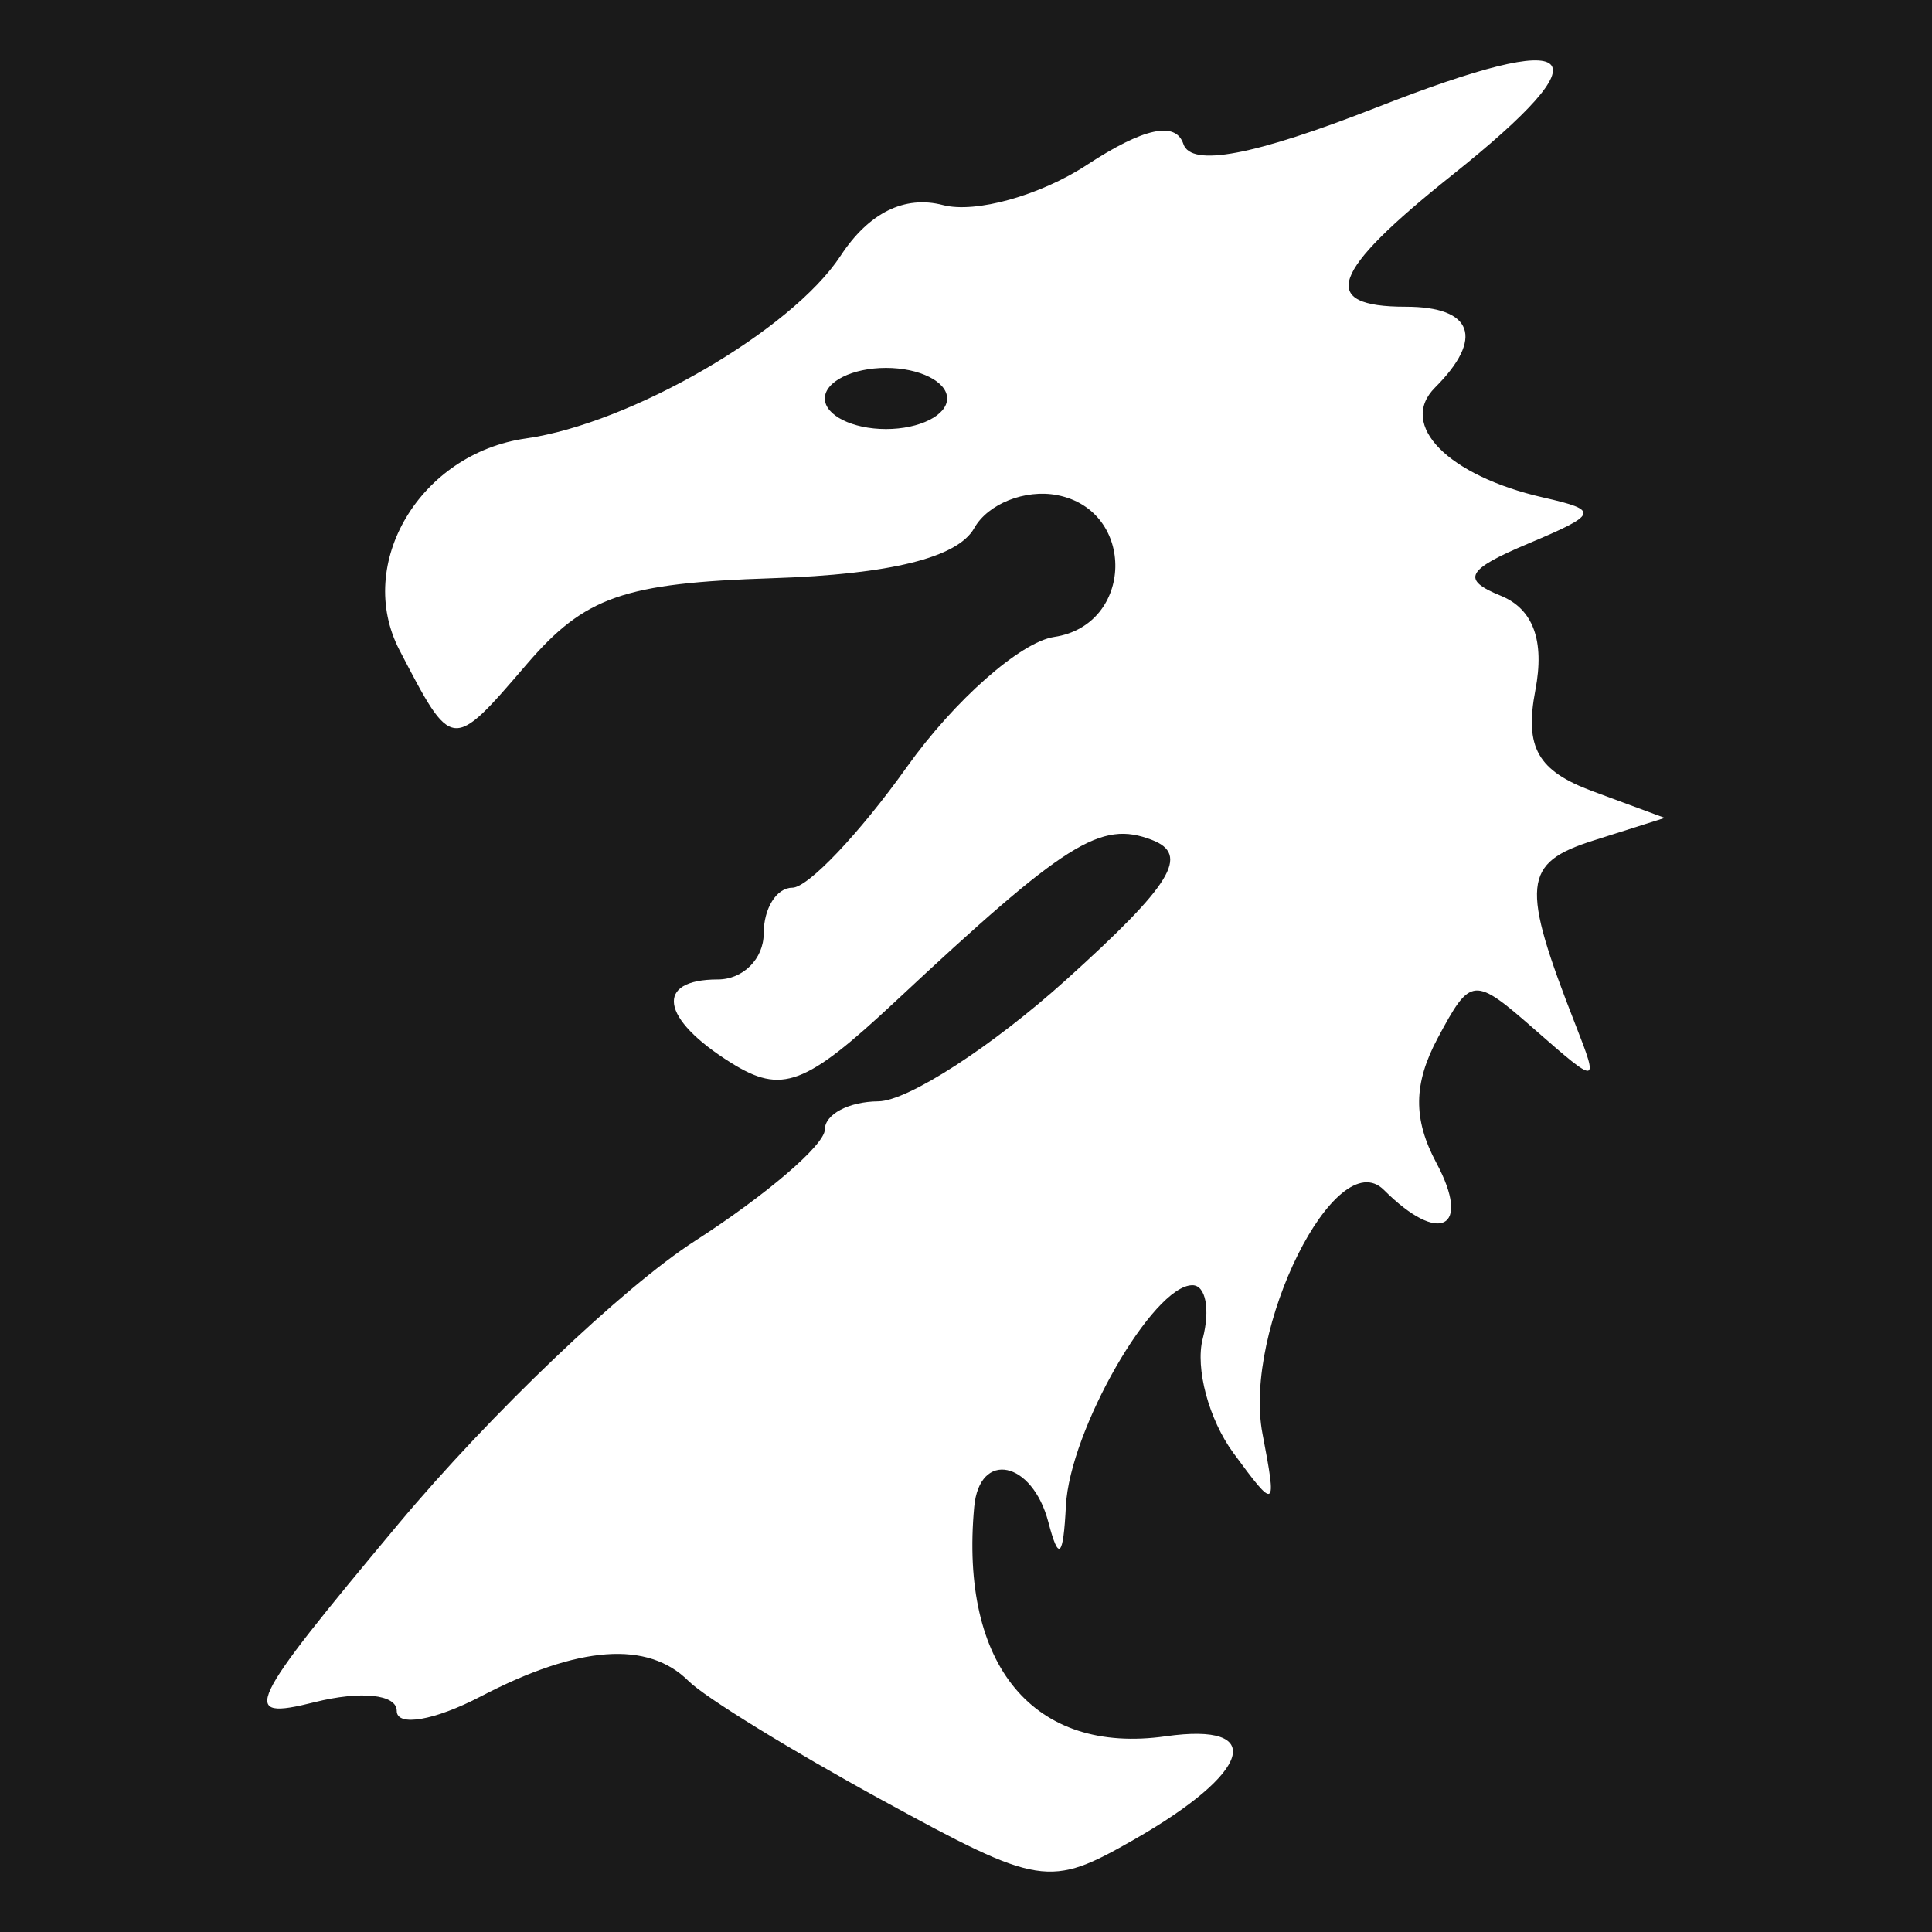
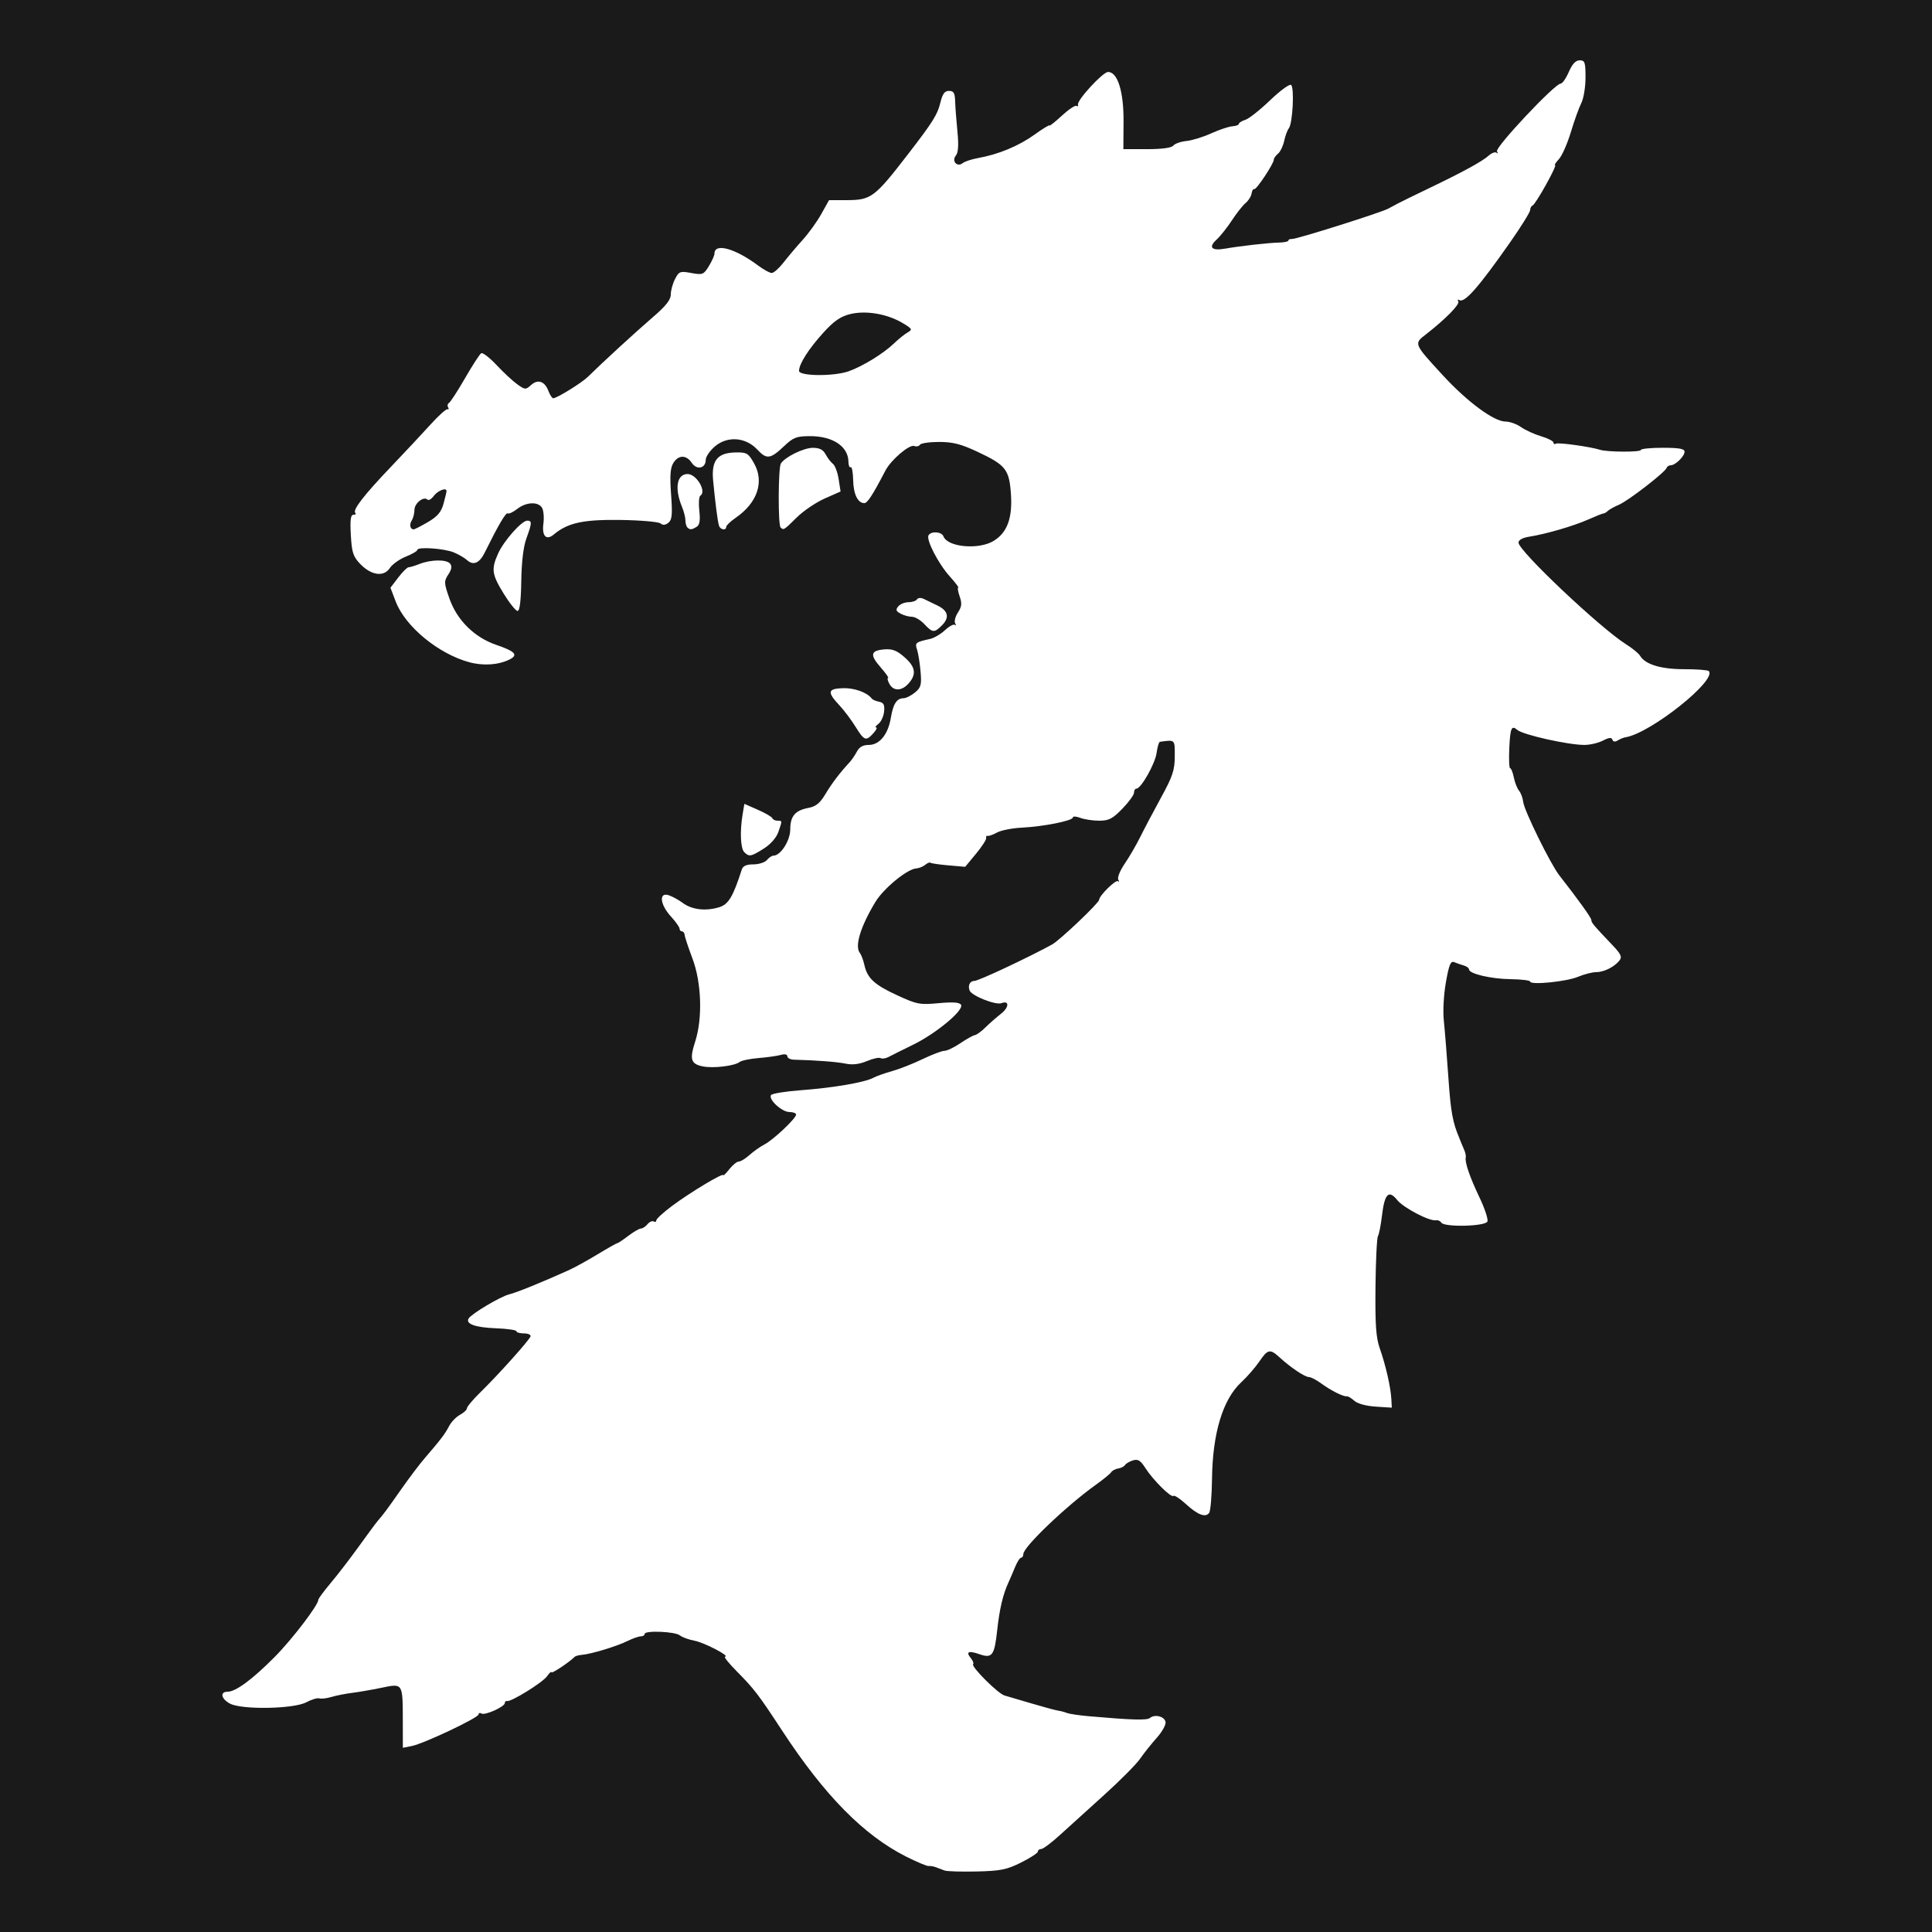
<svg xmlns="http://www.w3.org/2000/svg" width="256mm" height="256mm" viewBox="0 0 256 256" version="1.1" id="svg952">
  <defs id="defs946" />
  <g id="layer1" transform="translate(0,-40.99998)">
    <rect style="fill:#1a1a1a;fill-opacity:1;stroke:none;stroke-width:0.834;stroke-opacity:1" id="rect816" width="256" height="256" x="0" y="41" />
-     <path style="fill:#ffffff;stroke-width:4.052" d="m 116.867,279.52 c -11.958,-6.539 -23.477,-13.625 -25.597,-15.745 -5.425,-5.425 -14.59,-4.757 -27.557,2.007 -6.128,3.197 -11.142,4.062 -11.142,1.924 0,-2.198 -4.739,-2.699 -10.902,-1.153 -10.029,2.517 -9.137,0.623 11.142,-23.644 12.124,-14.509 29.793,-31.371 39.264,-37.471 9.471,-6.1 17.22,-12.746 17.22,-14.77 0,-2.024 3.191,-3.705 7.09,-3.737 3.9,-0.031 15.101,-7.282 24.891,-16.111 14.002,-12.628 16.424,-16.582 11.35,-18.529 -6.794,-2.607 -11.353,0.263 -33.973,21.395 -11.981,11.193 -15.058,12.343 -21.784,8.142 -9.352,-5.84 -10.179,-11.046 -1.755,-11.046 3.343,0 6.078,-2.735 6.078,-6.078 0,-3.343 1.705,-6.077 3.789,-6.077 2.084,0 8.921,-7.204 15.194,-16.009 6.273,-8.805 15.051,-16.553 19.508,-17.22 10.578,-1.581 10.896,-16.769 0.394,-18.792 -4.24,-0.816 -9.186,1.155 -10.991,4.379 -2.184,3.903 -11.117,6.12 -26.718,6.63 -19.764,0.646 -24.87,2.434 -32.586,11.414 -9.938,11.566 -9.843,11.576 -16.843,-1.874 -5.971,-11.473 2.739,-26.068 16.743,-28.057 13.933,-1.978 35.226,-14.336 41.696,-24.2 3.747,-5.711 8.483,-8.058 13.576,-6.726 4.302,1.126 12.883,-1.271 19.069,-5.324 7.493,-4.91 11.758,-5.835 12.779,-2.774 1.035,3.106 9.345,1.534 25.632,-4.849 27.285,-10.693 30.718,-7.57 9.919,9.026 -16.139,12.877 -17.716,17.392 -6.078,17.392 8.903,0 10.415,4.172 3.88,10.706 -4.945,4.945 1.704,11.698 14.353,14.577 7.46,1.698 7.299,2.183 -2.026,6.108 -8.201,3.452 -8.894,4.764 -3.639,6.898 4.312,1.75 5.856,5.952 4.6,12.52 -1.454,7.604 0.306,10.697 7.625,13.405 l 9.514,3.519 -9.42,2.99 c -9.424,2.991 -9.696,5.793 -2.374,24.493 3.094,7.903 2.963,7.92 -5.295,0.677 -8.242,-7.228 -8.589,-7.201 -12.985,1.012 -3.235,6.045 -3.286,10.739 -0.18,16.543 4.677,8.74 0.408,10.943 -6.948,3.586 -6.348,-6.348 -18.73,18.511 -16.092,32.309 1.93,10.095 1.765,10.203 -3.873,2.519 -3.239,-4.415 -5.06,-11.217 -4.048,-15.117 1.012,-3.9 0.398,-7.09 -1.366,-7.09 -5.226,0 -16.256,19.234 -16.763,29.232 -0.348,6.863 -0.95,7.424 -2.323,2.168 -2.127,-8.14 -9.132,-9.584 -9.829,-2.026 -1.941,21.071 7.906,32.869 25.37,30.395 13.459,-1.907 11.39,4.797 -4.231,13.712 -11.193,6.388 -12.404,6.197 -33.357,-5.261 z m 8.634,-185.719 c 0,-2.228 -3.647,-4.052 -8.103,-4.052 -4.457,0 -8.103,1.823 -8.103,4.052 0,2.228 3.647,4.052 8.103,4.052 4.457,0 8.103,-1.823 8.103,-4.052 z" id="path1312" />
+     <path style="fill:#ffffff;stroke-width:0.386" d="m 125.177,288.858 c -0.318,-0.116 -0.84,-0.311 -1.158,-0.434 -0.318,-0.123 -0.754,-0.198 -0.969,-0.167 -0.214,0.031 -1.551,-0.528 -2.972,-1.243 -5.613,-2.824 -10.794,-8.079 -16.405,-16.641 -3.177,-4.848 -3.727,-5.567 -6.062,-7.927 -1.043,-1.054 -1.738,-1.922 -1.544,-1.929 0.785,-0.027 -2.738,-1.869 -4.038,-2.112 -0.77,-0.144 -1.643,-0.463 -1.941,-0.709 -0.621,-0.514 -4.669,-0.68 -4.669,-0.192 0,0.178 -0.234,0.323 -0.52,0.323 -0.286,0 -1.08,0.28 -1.765,0.621 -1.377,0.687 -4.81,1.729 -6.014,1.826 -0.425,0.034 -0.859,0.15 -0.965,0.257 -0.705,0.713 -3.088,2.299 -3.088,2.055 0,-0.164 -0.258,0.069 -0.573,0.519 -0.583,0.832 -4.786,3.437 -5.314,3.293 -0.159,-0.043 -0.29,0.075 -0.29,0.263 0,0.488 -2.635,1.675 -3.092,1.392 -0.21,-0.13 -0.382,-0.078 -0.382,0.115 0,0.441 -7.226,3.861 -8.838,4.184 l -1.198,0.24 -0.006,-3.426 c -0.007,-5.203 0.044,-5.12 -2.82,-4.528 -1.312,0.271 -3.081,0.577 -3.93,0.681 -0.849,0.104 -2.065,0.345 -2.702,0.535 -0.637,0.191 -1.363,0.276 -1.614,0.19 -0.251,-0.086 -1.033,0.149 -1.737,0.523 -1.67,0.887 -8.543,1.003 -10.1,0.17 -1.179,-0.631 -1.363,-1.575 -0.306,-1.575 1.069,0 3.284,-1.636 6.217,-4.592 2.336,-2.355 5.803,-6.896 5.803,-7.601 0,-0.148 0.746,-1.156 1.659,-2.241 0.912,-1.084 2.595,-3.274 3.739,-4.867 1.144,-1.592 2.265,-3.106 2.491,-3.364 0.738,-0.844 1.17,-1.425 3.09,-4.163 1.042,-1.486 2.429,-3.322 3.082,-4.08 2.147,-2.493 2.725,-3.252 3.256,-4.278 0.289,-0.558 0.94,-1.236 1.448,-1.507 0.507,-0.272 0.923,-0.662 0.923,-0.869 0,-0.206 0.825,-1.182 1.834,-2.169 2.359,-2.308 6.419,-6.836 6.59,-7.35 0.073,-0.218 -0.316,-0.397 -0.865,-0.397 -0.548,0 -0.999,-0.13 -1.001,-0.289 -0.002,-0.159 -1.248,-0.337 -2.77,-0.395 -2.684,-0.103 -4.005,-0.582 -3.566,-1.294 0.395,-0.639 4.205,-2.905 5.375,-3.197 1.043,-0.26 4.265,-1.569 7.912,-3.213 0.743,-0.335 2.454,-1.277 3.803,-2.094 1.349,-0.817 2.533,-1.485 2.631,-1.485 0.099,0 0.749,-0.434 1.444,-0.965 0.696,-0.531 1.445,-0.965 1.664,-0.965 0.219,0 0.613,-0.259 0.876,-0.575 0.262,-0.316 0.631,-0.48 0.819,-0.363 0.188,0.116 0.342,0.052 0.342,-0.142 0,-0.194 0.937,-1.054 2.082,-1.91 2.378,-1.779 6.796,-4.435 6.796,-4.087 0,0.128 0.36,-0.225 0.8,-0.784 0.44,-0.559 1.006,-1.017 1.258,-1.017 0.252,0 0.891,-0.391 1.419,-0.869 0.529,-0.478 1.413,-1.101 1.966,-1.386 1.17,-0.602 4.206,-3.465 4.206,-3.966 0,-0.188 -0.404,-0.342 -0.898,-0.342 -0.991,0 -2.79,-1.659 -2.43,-2.241 0.125,-0.203 1.924,-0.494 3.997,-0.648 4.258,-0.316 8.412,-1.03 9.56,-1.642 0.424,-0.226 1.553,-0.628 2.508,-0.893 0.955,-0.265 2.764,-0.977 4.018,-1.582 1.255,-0.605 2.561,-1.1 2.902,-1.1 0.341,0 1.286,-0.452 2.099,-1.005 0.813,-0.553 1.679,-1.035 1.923,-1.073 0.244,-0.037 0.879,-0.499 1.41,-1.026 0.531,-0.526 1.457,-1.339 2.059,-1.806 1.085,-0.842 1.129,-1.814 0.064,-1.406 -0.762,0.292 -3.953,-0.974 -4.222,-1.675 -0.258,-0.673 0.042,-1.273 0.637,-1.273 0.545,0 7.073,-3.062 10.299,-4.831 1.009,-0.553 6.214,-5.498 6.224,-5.913 0.013,-0.56 2.221,-2.728 2.51,-2.466 0.17,0.154 0.185,0.064 0.034,-0.2 -0.155,-0.27 0.216,-1.199 0.848,-2.123 0.618,-0.904 1.552,-2.512 2.076,-3.574 0.524,-1.062 1.762,-3.406 2.751,-5.211 1.528,-2.788 1.799,-3.605 1.804,-5.436 0.007,-2.277 0.079,-2.206 -1.969,-1.93 -0.131,0.018 -0.328,0.684 -0.437,1.48 -0.196,1.431 -2.061,4.729 -2.674,4.729 -0.175,0 -0.317,0.24 -0.317,0.532 0,0.293 -0.695,1.248 -1.544,2.123 -1.293,1.333 -1.79,1.591 -3.063,1.591 -0.836,0 -1.965,-0.169 -2.509,-0.376 -0.545,-0.207 -0.99,-0.231 -0.99,-0.053 0,0.432 -3.872,1.205 -6.762,1.349 -1.278,0.064 -2.754,0.354 -3.281,0.645 -0.527,0.291 -1.088,0.493 -1.248,0.447 -0.159,-0.045 -0.246,0.077 -0.193,0.271 0.053,0.194 -0.551,1.135 -1.343,2.09 l -1.439,1.737 -2.228,-0.193 c -1.225,-0.106 -2.298,-0.264 -2.385,-0.35 -0.087,-0.086 -0.394,0.039 -0.682,0.278 -0.289,0.24 -0.826,0.455 -1.194,0.479 -1.198,0.078 -4.336,2.66 -5.421,4.461 -1.979,3.286 -2.755,5.855 -2.038,6.749 0.182,0.228 0.447,0.935 0.588,1.572 0.393,1.773 1.322,2.632 4.367,4.035 2.596,1.197 2.983,1.27 5.475,1.038 1.897,-0.176 2.765,-0.115 2.967,0.211 0.429,0.694 -3.256,3.776 -6.297,5.267 -1.444,0.708 -2.937,1.452 -3.317,1.654 -0.38,0.202 -0.85,0.268 -1.045,0.148 -0.194,-0.12 -1.012,0.058 -1.818,0.396 -0.992,0.416 -1.9,0.525 -2.816,0.336 -1.169,-0.241 -3.837,-0.445 -6.852,-0.525 -0.478,-0.013 -0.869,-0.215 -0.869,-0.45 0,-0.258 -0.343,-0.329 -0.869,-0.181 -0.478,0.135 -1.797,0.322 -2.932,0.414 -1.135,0.092 -2.264,0.326 -2.509,0.518 -0.673,0.528 -3.488,0.87 -4.879,0.592 -1.6,-0.32 -1.787,-0.924 -1.022,-3.293 0.998,-3.09 0.842,-7.828 -0.363,-11.011 -0.546,-1.443 -1.009,-2.84 -1.029,-3.106 -0.02,-0.265 -0.181,-0.483 -0.358,-0.483 -0.177,0 -0.322,-0.163 -0.322,-0.362 0,-0.199 -0.521,-0.933 -1.158,-1.63 -1.431,-1.566 -1.606,-3.22 -0.297,-2.805 0.474,0.15 1.323,0.615 1.888,1.033 1.211,0.896 3.036,1.11 4.811,0.565 1.241,-0.381 1.837,-1.374 3.006,-5.004 0.151,-0.469 0.62,-0.676 1.533,-0.676 0.724,0 1.532,-0.261 1.796,-0.579 0.264,-0.318 0.656,-0.579 0.872,-0.579 0.94,0 2.217,-1.996 2.217,-3.466 0,-1.765 0.643,-2.527 2.415,-2.86 0.979,-0.184 1.524,-0.626 2.238,-1.818 0.877,-1.464 1.895,-2.804 3.196,-4.208 0.295,-0.318 0.74,-0.97 0.989,-1.448 0.311,-0.596 0.803,-0.869 1.569,-0.869 1.422,0 2.561,-1.396 2.921,-3.582 0.307,-1.86 0.775,-2.589 1.676,-2.607 0.346,-0.007 1.035,-0.352 1.533,-0.767 0.791,-0.659 0.882,-1.008 0.728,-2.786 -0.097,-1.118 -0.307,-2.421 -0.466,-2.896 -0.301,-0.899 -0.198,-0.982 1.729,-1.408 0.531,-0.117 1.424,-0.643 1.985,-1.167 0.561,-0.525 1.153,-0.834 1.316,-0.688 0.163,0.147 0.174,0.054 0.025,-0.205 -0.149,-0.259 0.015,-0.908 0.364,-1.441 0.506,-0.772 0.553,-1.206 0.229,-2.134 -0.223,-0.641 -0.308,-1.165 -0.188,-1.165 0.12,0 -0.377,-0.659 -1.105,-1.464 -1.532,-1.696 -3.184,-4.895 -2.827,-5.473 0.364,-0.588 1.736,-0.48 1.98,0.155 0.548,1.429 4.667,1.798 6.639,0.596 1.816,-1.107 2.523,-3.043 2.292,-6.272 -0.23,-3.208 -0.693,-3.788 -4.421,-5.538 -2.19,-1.028 -3.272,-1.305 -5.092,-1.305 -1.271,0 -2.414,0.166 -2.539,0.369 -0.125,0.203 -0.464,0.279 -0.753,0.168 -0.64,-0.246 -3.08,1.833 -3.82,3.254 -1.684,3.234 -2.385,4.316 -2.796,4.316 -0.869,0 -1.443,-1.186 -1.481,-3.061 -0.021,-1.032 -0.169,-1.798 -0.328,-1.701 -0.159,0.097 -0.293,-0.225 -0.298,-0.716 -0.02,-2.032 -2.068,-3.402 -5.081,-3.397 -1.804,0.003 -2.22,0.163 -3.442,1.321 -1.82,1.726 -2.315,1.79 -3.547,0.463 -1.528,-1.647 -3.943,-1.838 -5.6,-0.443 -0.68,0.572 -1.237,1.378 -1.237,1.79 0,1.141 -1.191,1.403 -1.853,0.407 -0.72,-1.084 -1.777,-1.071 -2.449,0.029 -0.396,0.648 -0.47,1.7 -0.292,4.15 0.195,2.679 0.13,3.368 -0.351,3.757 -0.4,0.324 -0.738,0.352 -1.056,0.088 -0.257,-0.213 -2.641,-0.419 -5.297,-0.457 -4.941,-0.071 -6.983,0.375 -8.846,1.933 -0.989,0.827 -1.588,0.193 -1.368,-1.447 0.105,-0.786 0.03,-1.719 -0.168,-2.073 -0.488,-0.872 -2.11,-0.811 -3.298,0.124 -0.536,0.422 -1.103,0.688 -1.259,0.591 -0.249,-0.154 -1.241,1.537 -3.065,5.226 -0.675,1.365 -1.499,1.714 -2.31,0.98 -0.341,-0.309 -1.141,-0.775 -1.778,-1.037 -1.284,-0.528 -4.824,-0.769 -4.824,-0.329 0,0.154 -0.688,0.556 -1.529,0.892 -0.841,0.337 -1.797,1.02 -2.124,1.519 -0.79,1.206 -2.463,0.97 -3.924,-0.555 -0.932,-0.973 -1.106,-1.511 -1.237,-3.821 -0.113,-2.006 -0.027,-2.689 0.342,-2.689 0.272,0 0.383,-0.111 0.248,-0.246 -0.385,-0.385 1.135,-2.35 4.737,-6.123 1.824,-1.911 4.18,-4.428 5.235,-5.594 1.055,-1.166 2.061,-2.073 2.236,-2.017 0.175,0.056 0.216,-0.063 0.09,-0.266 -0.125,-0.203 -0.066,-0.469 0.132,-0.592 0.198,-0.122 1.154,-1.599 2.125,-3.282 0.971,-1.683 1.928,-3.161 2.128,-3.284 0.2,-0.123 1.114,0.578 2.031,1.558 0.917,0.981 2.155,2.131 2.75,2.556 1.028,0.734 1.119,0.74 1.819,0.106 0.909,-0.823 1.816,-0.52 2.306,0.768 0.204,0.536 0.49,0.975 0.636,0.975 0.491,0 3.8,-2.049 4.62,-2.862 1.803,-1.785 6.332,-5.943 8.576,-7.873 1.734,-1.491 2.384,-2.311 2.384,-3.011 0,-0.529 0.254,-1.452 0.564,-2.051 0.526,-1.017 0.67,-1.07 2.157,-0.799 1.502,0.275 1.635,0.222 2.33,-0.918 0.405,-0.665 0.738,-1.414 0.739,-1.665 0.004,-1.432 2.745,-0.679 5.77,1.585 0.731,0.547 1.549,0.995 1.817,0.995 0.268,0 0.973,-0.626 1.566,-1.39 0.593,-0.765 1.731,-2.111 2.53,-2.992 0.799,-0.881 1.912,-2.426 2.474,-3.435 l 1.022,-1.834 h 2.237 c 3.362,0 3.761,-0.297 8.296,-6.176 3.194,-4.141 3.835,-5.161 4.203,-6.685 0.296,-1.227 0.575,-1.614 1.161,-1.614 0.617,0 0.78,0.271 0.812,1.351 0.022,0.743 0.157,2.543 0.301,3.999 0.18,1.827 0.119,2.82 -0.197,3.201 -0.614,0.739 0.157,1.609 0.901,1.017 0.274,-0.218 1.194,-0.521 2.043,-0.673 2.688,-0.481 5.369,-1.592 7.446,-3.084 1.106,-0.795 2.011,-1.349 2.011,-1.231 0,0.118 0.731,-0.462 1.625,-1.287 0.894,-0.826 1.767,-1.414 1.94,-1.307 0.173,0.107 0.266,0.037 0.208,-0.155 -0.174,-0.572 3.288,-4.34 3.987,-4.34 1.267,0 2.076,2.587 2.051,6.562 l -0.023,3.667 h 3.116 c 1.996,0 3.254,-0.17 3.502,-0.474 0.212,-0.261 0.994,-0.534 1.737,-0.607 0.743,-0.073 2.22,-0.528 3.281,-1.012 1.062,-0.483 2.321,-0.905 2.798,-0.937 0.478,-0.032 0.868,-0.177 0.869,-0.322 1.5e-4,-0.145 0.388,-0.387 0.863,-0.537 0.474,-0.151 1.94,-1.308 3.257,-2.573 1.317,-1.265 2.572,-2.189 2.789,-2.055 0.471,0.291 0.227,5.118 -0.292,5.763 -0.193,0.241 -0.47,0.99 -0.614,1.666 -0.144,0.675 -0.512,1.435 -0.817,1.688 -0.305,0.253 -0.554,0.606 -0.554,0.785 0,0.53 -2.32,4.029 -2.595,3.912 -0.139,-0.059 -0.297,0.201 -0.353,0.579 -0.055,0.377 -0.414,0.946 -0.796,1.265 -0.383,0.319 -1.194,1.345 -1.803,2.281 -0.609,0.936 -1.529,2.093 -2.046,2.571 -1.115,1.033 -0.658,1.503 1.151,1.186 2,-0.351 5.767,-0.775 7.116,-0.801 0.69,-0.013 1.254,-0.135 1.254,-0.271 0,-0.136 0.217,-0.228 0.483,-0.205 0.55,0.048 11.708,-3.47 12.738,-4.016 0.372,-0.197 0.979,-0.521 1.351,-0.721 0.372,-0.2 2.152,-1.07 3.957,-1.935 4.569,-2.189 7.166,-3.607 8.02,-4.379 0.401,-0.362 0.872,-0.528 1.048,-0.369 0.176,0.16 0.195,0.073 0.043,-0.192 -0.292,-0.508 7.665,-8.975 8.435,-8.975 0.228,0 0.715,-0.695 1.083,-1.544 0.461,-1.065 0.909,-1.544 1.442,-1.544 0.686,0 0.773,0.256 0.773,2.285 0,1.257 -0.251,2.776 -0.557,3.378 -0.307,0.601 -0.932,2.338 -1.389,3.86 -0.457,1.522 -1.169,3.128 -1.581,3.571 -0.412,0.442 -0.64,0.804 -0.508,0.804 0.321,0 -2.565,5.174 -2.978,5.34 -0.177,0.071 -0.322,0.344 -0.322,0.607 0,0.263 -1.207,2.203 -2.683,4.31 -4.133,5.903 -6.014,8.043 -6.699,7.619 -0.213,-0.132 -0.276,-0.059 -0.139,0.162 0.242,0.391 -1.704,2.37 -4.325,4.401 -1.578,1.222 -1.584,1.208 2.291,5.415 3.234,3.512 6.763,6.115 8.29,6.115 0.563,0 1.484,0.328 2.048,0.728 0.564,0.401 1.763,0.949 2.665,1.219 0.902,0.27 1.641,0.647 1.641,0.838 0,0.191 0.148,0.256 0.329,0.145 0.305,-0.189 4.541,0.4 5.848,0.813 0.982,0.31 5.404,0.327 5.404,0.02 -1.2e-4,-0.159 1.303,-0.289 2.895,-0.289 2.168,0 2.895,0.13 2.895,0.519 0,0.603 -1.217,1.797 -1.832,1.797 -0.231,0 -0.478,0.159 -0.549,0.354 -0.216,0.594 -5.072,4.348 -6.305,4.874 -0.637,0.272 -1.303,0.64 -1.48,0.818 -0.177,0.178 -0.437,0.331 -0.579,0.34 -0.142,0.009 -1.039,0.365 -1.994,0.791 -1.941,0.865 -5.618,1.939 -7.817,2.283 -0.917,0.143 -1.448,0.435 -1.448,0.796 0,1.077 10.797,11.284 14.227,13.449 0.852,0.538 1.69,1.22 1.864,1.516 0.68,1.162 2.747,1.801 5.829,1.801 1.674,0 3.153,0.11 3.287,0.244 1.177,1.177 -7.754,8.28 -11.038,8.779 -0.255,0.039 -0.714,0.227 -1.02,0.417 -0.358,0.223 -0.609,0.187 -0.706,-0.102 -0.108,-0.324 -0.457,-0.29 -1.258,0.125 -0.61,0.315 -1.712,0.573 -2.449,0.573 -2.17,0 -8.154,-1.342 -8.907,-1.997 -0.749,-0.652 -0.924,-0.254 -1.049,2.384 -0.07,1.487 -0.02,2.703 0.113,2.702 0.133,-4e-4 0.351,0.547 0.485,1.217 0.134,0.67 0.446,1.462 0.693,1.76 0.247,0.298 0.495,0.965 0.55,1.482 0.12,1.127 3.606,8.218 4.779,9.722 2.618,3.357 4.252,5.638 4.252,5.936 0,0.348 0.302,0.706 2.769,3.292 1.158,1.214 1.333,1.592 0.957,2.065 -0.686,0.862 -2.052,1.544 -3.095,1.544 -0.508,0 -1.591,0.279 -2.407,0.62 -1.543,0.645 -6.328,1.117 -6.333,0.626 -0.001,-0.154 -1.176,-0.297 -2.61,-0.317 -2.615,-0.036 -5.493,-0.717 -5.493,-1.3 0,-0.171 -0.304,-0.398 -0.675,-0.505 -0.372,-0.107 -0.944,-0.306 -1.272,-0.442 -0.484,-0.201 -0.693,0.296 -1.111,2.644 -0.296,1.664 -0.413,3.84 -0.276,5.126 0.131,1.229 0.399,4.579 0.597,7.445 0.32,4.639 0.562,5.978 1.461,8.106 0.135,0.318 0.275,0.666 0.311,0.772 0.037,0.106 0.191,0.471 0.342,0.811 0.151,0.34 0.238,0.774 0.193,0.965 -0.148,0.624 0.535,2.615 1.82,5.302 0.694,1.451 1.168,2.885 1.053,3.185 -0.251,0.655 -5.721,0.788 -6.116,0.149 -0.135,-0.218 -0.449,-0.356 -0.698,-0.308 -0.844,0.165 -4.308,-1.646 -5.153,-2.694 -1.121,-1.39 -1.666,-0.82 -2.011,2.104 -0.147,1.243 -0.385,2.451 -0.529,2.685 -0.145,0.234 -0.292,3.274 -0.327,6.755 -0.05,5.02 0.068,6.704 0.574,8.139 0.776,2.202 1.442,5.12 1.526,6.682 l 0.062,1.158 -2.123,-0.135 c -1.261,-0.08 -2.414,-0.393 -2.839,-0.772 -0.394,-0.351 -0.828,-0.617 -0.965,-0.593 -0.442,0.079 -2.147,-0.766 -3.373,-1.672 -0.657,-0.485 -1.412,-0.882 -1.677,-0.882 -0.539,0 -2.415,-1.255 -3.879,-2.595 -1.285,-1.176 -1.576,-1.117 -2.706,0.546 -0.531,0.781 -1.604,2.012 -2.385,2.736 -2.446,2.267 -3.806,6.762 -3.876,12.818 -0.026,2.232 -0.197,4.257 -0.381,4.5 -0.49,0.65 -1.519,0.252 -3.103,-1.199 -0.771,-0.706 -1.502,-1.184 -1.625,-1.061 -0.295,0.295 -2.7,-2.092 -3.725,-3.696 -0.642,-1.005 -0.982,-1.214 -1.639,-1.009 -0.456,0.142 -0.933,0.42 -1.06,0.618 -0.127,0.198 -0.532,0.404 -0.899,0.458 -0.367,0.054 -0.784,0.275 -0.926,0.492 -0.142,0.216 -1.04,0.952 -1.996,1.635 -3.932,2.809 -9.643,8.26 -9.648,9.208 -0.001,0.265 -0.134,0.483 -0.294,0.483 -0.16,0 -0.522,0.565 -0.804,1.255 -0.282,0.69 -0.674,1.602 -0.872,2.027 -0.72,1.547 -1.19,3.534 -1.489,6.301 -0.367,3.393 -0.664,3.795 -2.366,3.202 -1.443,-0.503 -1.832,-0.319 -1.125,0.533 0.273,0.329 0.407,0.687 0.297,0.796 -0.305,0.305 3.289,3.893 4.152,4.143 0.419,0.122 2.065,0.607 3.657,1.077 1.592,0.471 3.156,0.892 3.474,0.936 0.318,0.044 0.84,0.182 1.158,0.307 0.318,0.125 1.621,0.318 2.895,0.43 5.72,0.502 7.701,0.559 8.095,0.232 0.645,-0.536 1.925,-0.211 2.069,0.525 0.07,0.36 -0.451,1.302 -1.158,2.093 -0.707,0.791 -1.705,2.044 -2.217,2.783 -0.512,0.74 -2.665,2.908 -4.785,4.819 -2.12,1.911 -4.757,4.299 -5.861,5.308 -1.104,1.008 -2.208,1.834 -2.453,1.834 -0.245,0 -0.445,0.153 -0.445,0.341 0,0.187 -0.999,0.838 -2.22,1.447 -1.914,0.954 -2.724,1.117 -5.887,1.19 -2.017,0.046 -3.928,-0.01 -4.246,-0.126 z M 56.707,110.175 c 1.257,-0.737 1.755,-1.32 2.058,-2.413 0.22,-0.792 0.401,-1.556 0.402,-1.696 0.004,-0.52 -1.174,-0.061 -1.703,0.663 -0.301,0.412 -0.671,0.625 -0.823,0.473 -0.49,-0.49 -1.718,0.472 -1.724,1.352 -0.003,0.47 -0.165,1.107 -0.361,1.415 -0.346,0.547 -0.207,1.176 0.259,1.176 0.128,0 0.979,-0.437 1.891,-0.972 z M 112.44,90.2 c 1.847,-0.651 4.585,-2.328 5.982,-3.664 0.637,-0.609 1.479,-1.286 1.871,-1.505 0.643,-0.359 0.571,-0.482 -0.733,-1.251 -2.042,-1.205 -4.872,-1.675 -6.943,-1.153 -1.265,0.318 -2.141,0.931 -3.535,2.472 -1.954,2.16 -3.205,4.127 -3.205,5.042 0,0.709 4.603,0.75 6.563,0.059 z M 98.62,153.916 c -0.498,-0.498 -0.597,-2.727 -0.222,-4.996 l 0.233,-1.406 1.79,0.785 c 0.984,0.432 1.848,0.934 1.918,1.117 0.071,0.182 0.375,0.332 0.676,0.332 0.657,0 0.654,-0.037 0.115,1.511 -0.26,0.745 -1.027,1.616 -1.922,2.181 -1.7,1.073 -1.945,1.118 -2.586,0.477 z m 14.743,-16.617 c -0.559,-0.902 -1.504,-2.162 -2.101,-2.799 -1.686,-1.799 -1.609,-2.239 0.405,-2.312 1.527,-0.055 3.226,0.556 3.86,1.389 0.106,0.14 0.54,0.323 0.965,0.409 0.599,0.12 0.746,0.412 0.655,1.299 -0.064,0.629 -0.401,1.361 -0.749,1.627 -0.348,0.265 -0.486,0.483 -0.306,0.483 0.18,0 0.012,0.347 -0.372,0.772 -0.975,1.077 -1.205,0.993 -2.357,-0.869 z m 4.48,-5.694 c -0.227,-0.425 -0.302,-0.772 -0.167,-0.772 0.136,0 -0.302,-0.624 -0.971,-1.387 -1.473,-1.678 -1.366,-2.242 0.455,-2.397 1.084,-0.092 1.665,0.132 2.705,1.046 1.461,1.282 1.603,2.278 0.5,3.497 -0.905,1 -1.991,1.006 -2.522,0.014 z m -55.645,-2.853 c -4.096,-1.101 -8.497,-4.728 -9.764,-8.046 l -0.698,-1.827 1.035,-1.357 c 0.569,-0.746 1.188,-1.357 1.376,-1.357 0.188,0 0.83,-0.194 1.428,-0.431 1.514,-0.6 3.585,-0.627 4.061,-0.054 0.281,0.339 0.213,0.764 -0.232,1.442 -0.588,0.898 -0.579,1.108 0.147,3.186 1,2.863 3.309,5.15 6.196,6.137 2.506,0.856 2.955,1.335 1.803,1.922 -1.459,0.743 -3.481,0.888 -5.353,0.385 z m 60.277,-5.06 c -0.499,-0.531 -1.235,-0.965 -1.637,-0.965 -0.402,0 -1.077,-0.186 -1.502,-0.413 -0.616,-0.33 -0.679,-0.524 -0.313,-0.965 0.252,-0.304 0.861,-0.552 1.353,-0.552 0.492,0 1,-0.17 1.129,-0.378 0.134,-0.216 0.515,-0.243 0.891,-0.063 0.362,0.174 1.177,0.567 1.813,0.874 1.435,0.693 1.642,1.595 0.605,2.631 -1.017,1.017 -1.24,1.001 -2.34,-0.169 z m -55.723,-4.015 c -1.585,-2.568 -1.682,-3.258 -0.749,-5.333 0.759,-1.686 3.125,-4.356 3.86,-4.356 0.647,0 0.631,0.318 -0.116,2.364 -0.393,1.078 -0.638,3.121 -0.676,5.646 -0.039,2.602 -0.206,3.957 -0.487,3.957 -0.235,1e-5 -1.06,-1.025 -1.834,-2.278 z m 24.328,-8.788 c -0.142,-0.142 -0.257,-0.564 -0.257,-0.94 0,-0.375 -0.202,-1.172 -0.448,-1.769 -1.022,-2.477 -0.702,-4.368 0.74,-4.368 1.181,0 2.551,2.331 1.685,2.866 -0.187,0.115 -0.249,1.012 -0.138,1.993 0.144,1.278 0.049,1.879 -0.336,2.123 -0.651,0.412 -0.908,0.432 -1.245,0.095 z m 4.194,-0.225 c -0.179,-0.551 -0.499,-3.016 -0.781,-6.001 -0.249,-2.644 0.562,-3.662 2.958,-3.712 1.498,-0.031 1.697,0.084 2.463,1.436 1.389,2.451 0.448,5.244 -2.432,7.224 -0.69,0.474 -1.255,1.014 -1.255,1.199 0,0.517 -0.776,0.398 -0.953,-0.146 z m 8.158,0.225 c -0.351,-0.351 -0.316,-7.933 0.038,-8.476 0.569,-0.871 3.018,-2.072 4.227,-2.074 0.893,-0.001 1.371,0.242 1.704,0.867 0.254,0.478 0.689,1.042 0.966,1.255 0.277,0.212 0.618,1.124 0.758,2.026 l 0.255,1.64 -2.108,0.932 c -1.159,0.513 -2.825,1.642 -3.701,2.51 -1.704,1.687 -1.745,1.712 -2.138,1.32 z" id="path836" />
  </g>
</svg>
